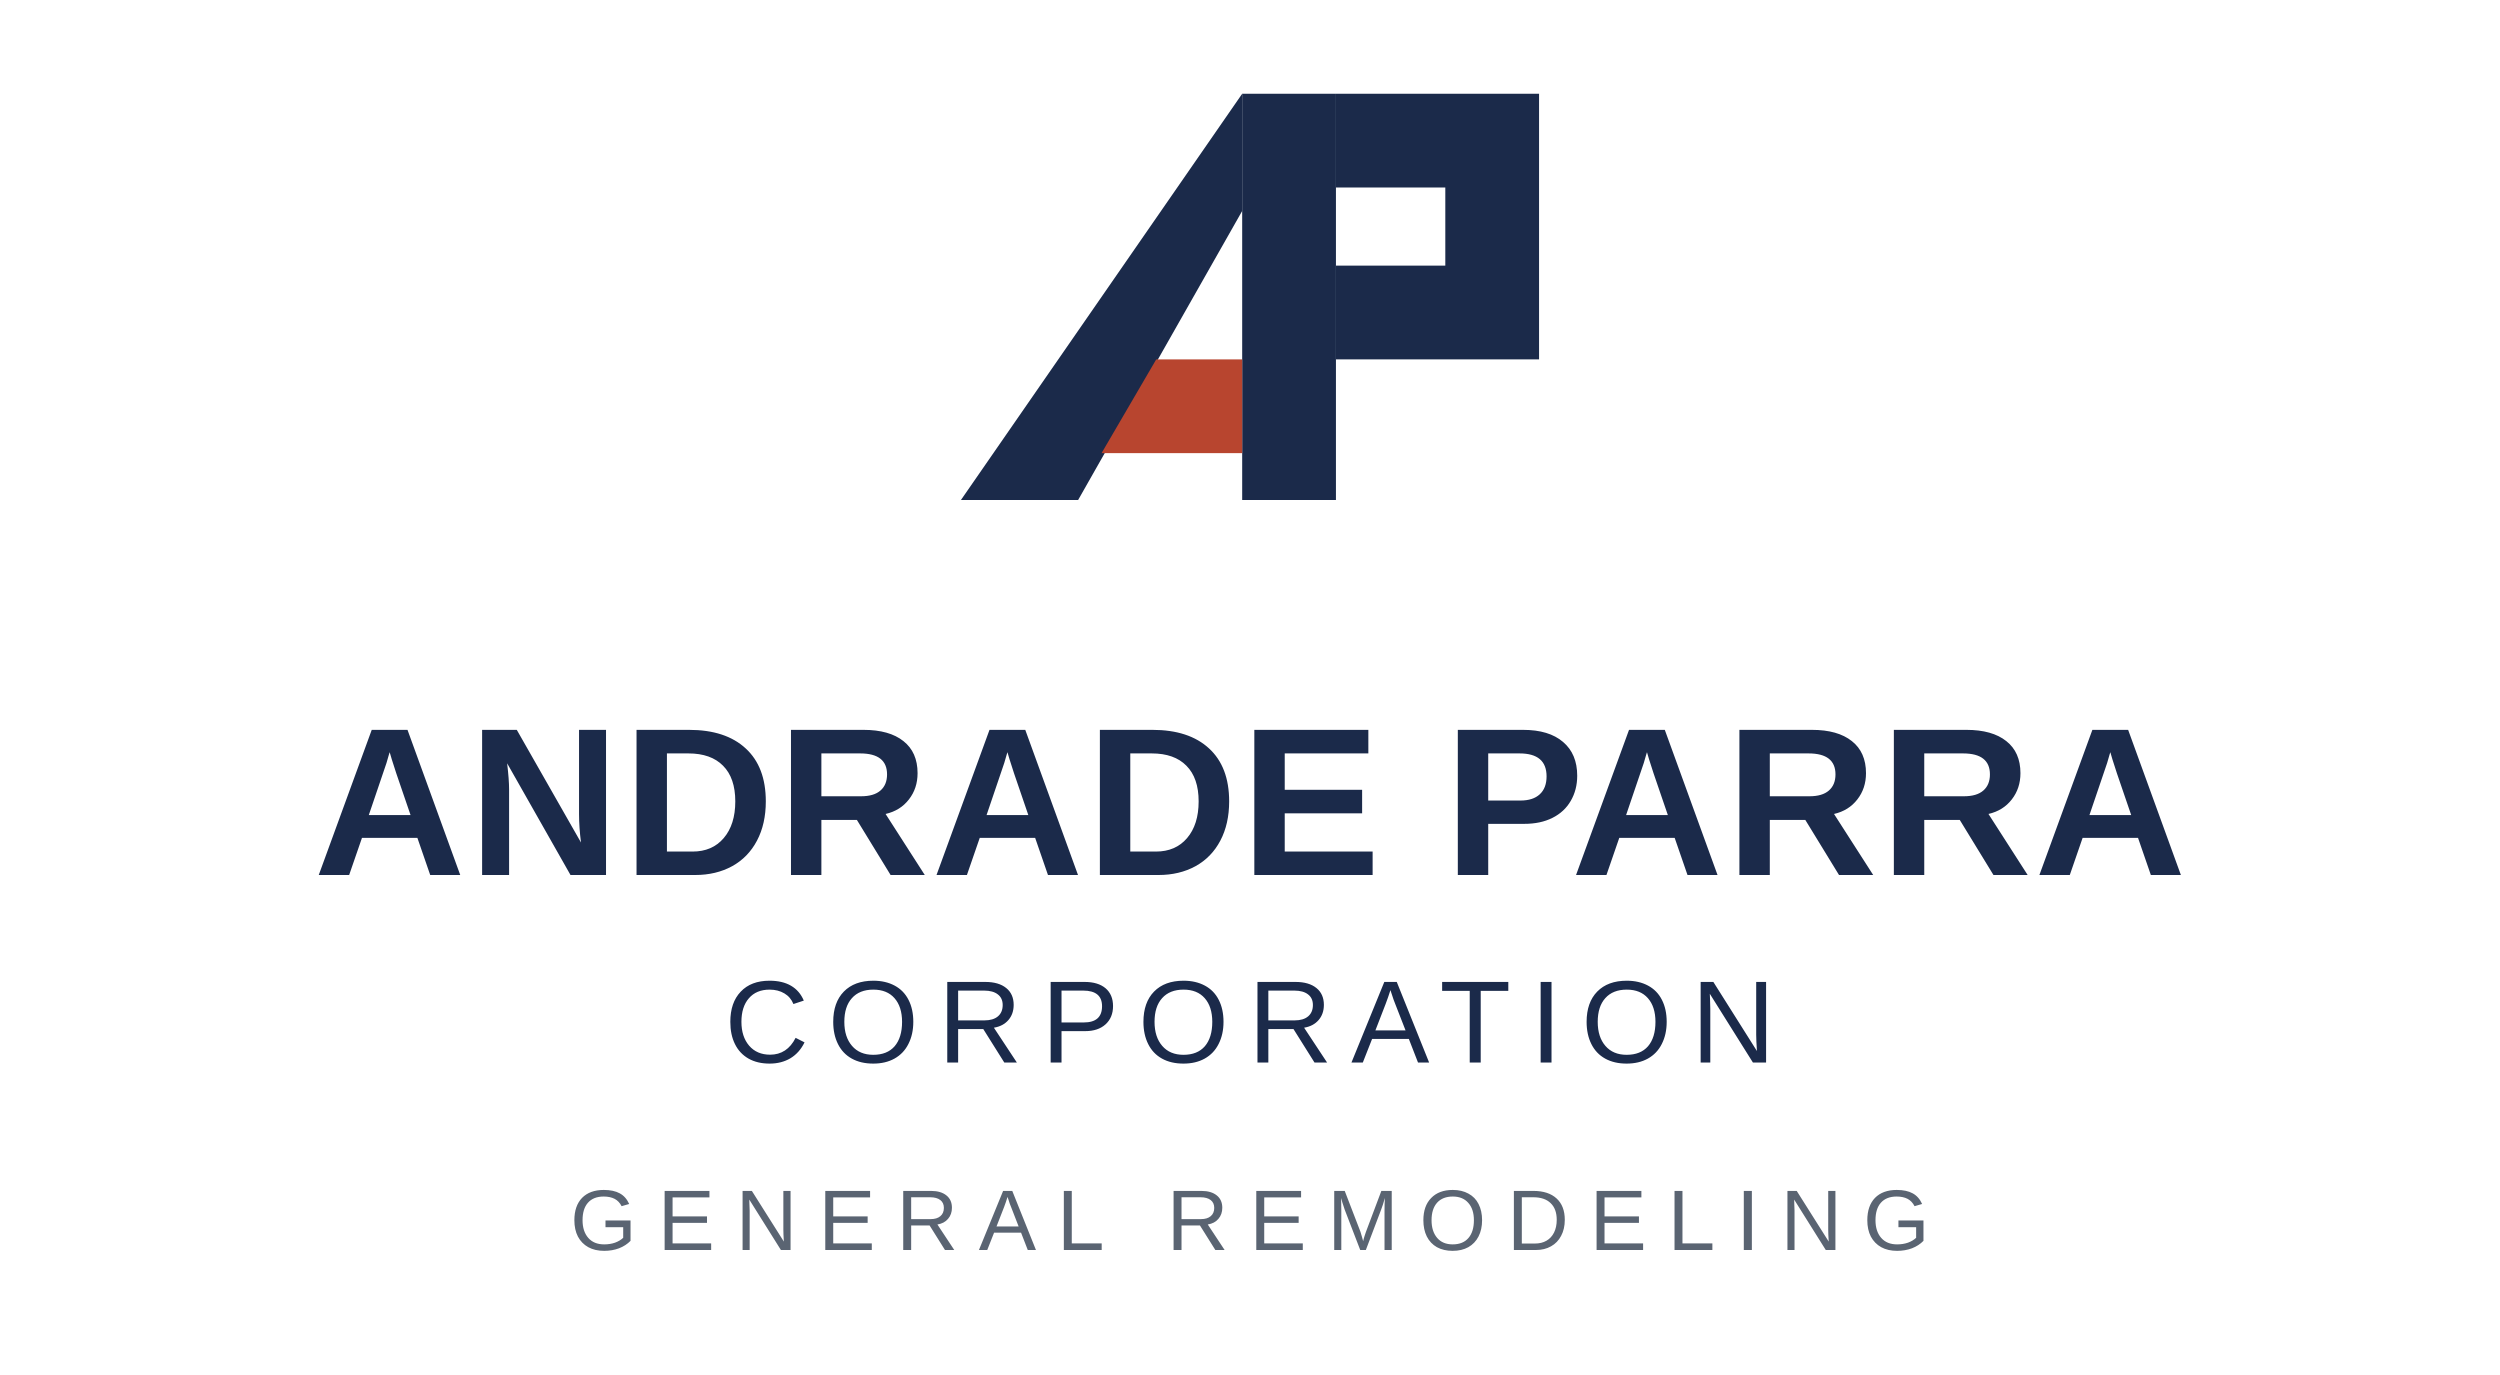
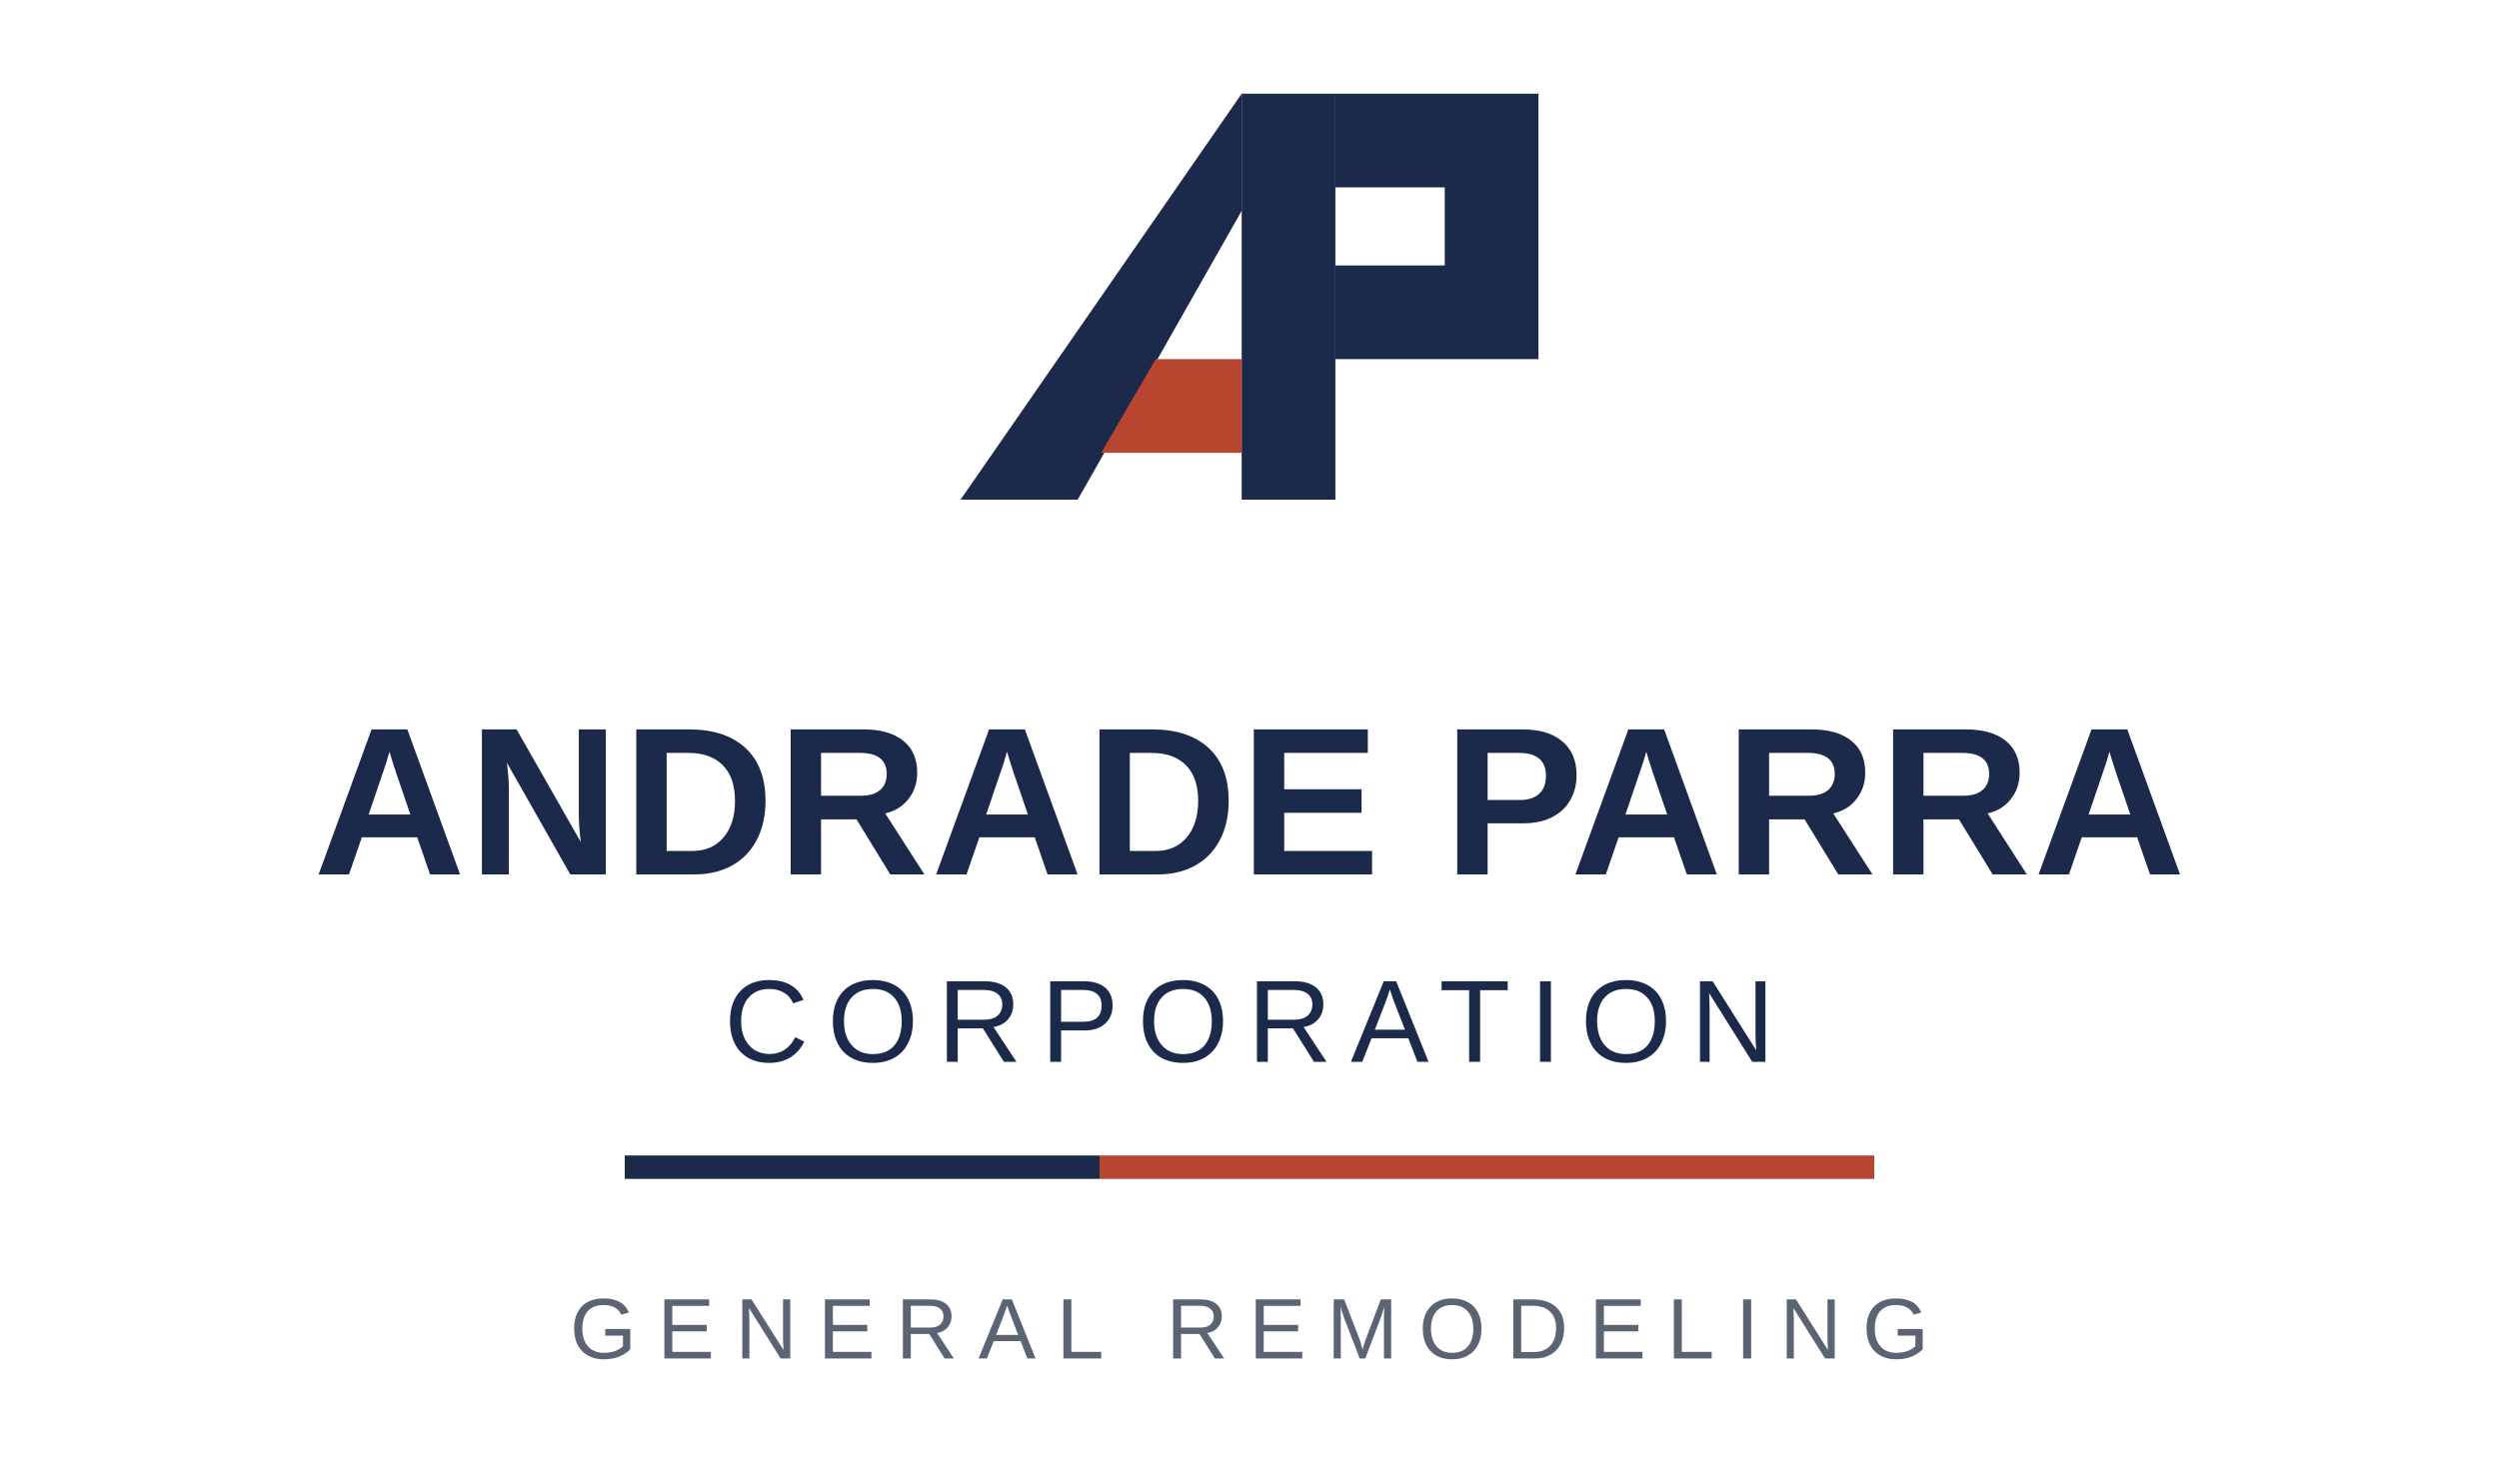
- <svg xmlns="http://www.w3.org/2000/svg" viewBox="0 0 320 176" width="320" height="176" role="img" aria-labelledby="t d">
+ <svg xmlns="http://www.w3.org/2000/svg" viewBox="0 0 320 190" width="320" height="190" role="img" aria-labelledby="t d">
  <g transform="translate(121.000 6.000) scale(1)">
    <path d="M38 6 L38 21 L17 58 L2 58 Z" fill="#1B2A4A" />
    <path d="M38 6 H50 V58 H38 Z" fill="#1B2A4A" />
    <path d="M27 40 H38 V52 H20 Z" fill="#B8452F" />
    <path d="M50 6 H76 V40 H50 V28 H64 V18 H50 Z" fill="#1B2A4A" />
  </g>
  <text x="160" y="112" font-family="'Space Grotesk', 'Helvetica Neue', Arial, sans-serif" font-size="27" font-weight="700" letter-spacing="0.01em" fill="#1B2A4A" text-anchor="middle">ANDRADE PARRA</text>
  <text x="160" y="136" font-family="'Space Grotesk', 'Helvetica Neue', Arial, sans-serif" font-size="15" font-weight="500" letter-spacing="0.16em" fill="#1B2A4A" text-anchor="middle">CORPORATION</text>
-   <text x="160" y="160" font-family="'Space Grotesk', 'Helvetica Neue', Arial, sans-serif" font-size="11" font-weight="500" letter-spacing="0.24em" fill="#5A6472" text-anchor="middle">GENERAL REMODELING</text>
+   <g>
+     <rect x="80" y="148" width="60.80" height="3" fill="#1B2A4A" />
+     <rect x="140.80" y="148" width="99.20" height="3" fill="#B8452F" />
+   </g>
+   <text x="160" y="174" font-family="'Space Grotesk', 'Helvetica Neue', Arial, sans-serif" font-size="11" font-weight="500" letter-spacing="0.24em" fill="#5A6472" text-anchor="middle">GENERAL REMODELING</text>
</svg>
